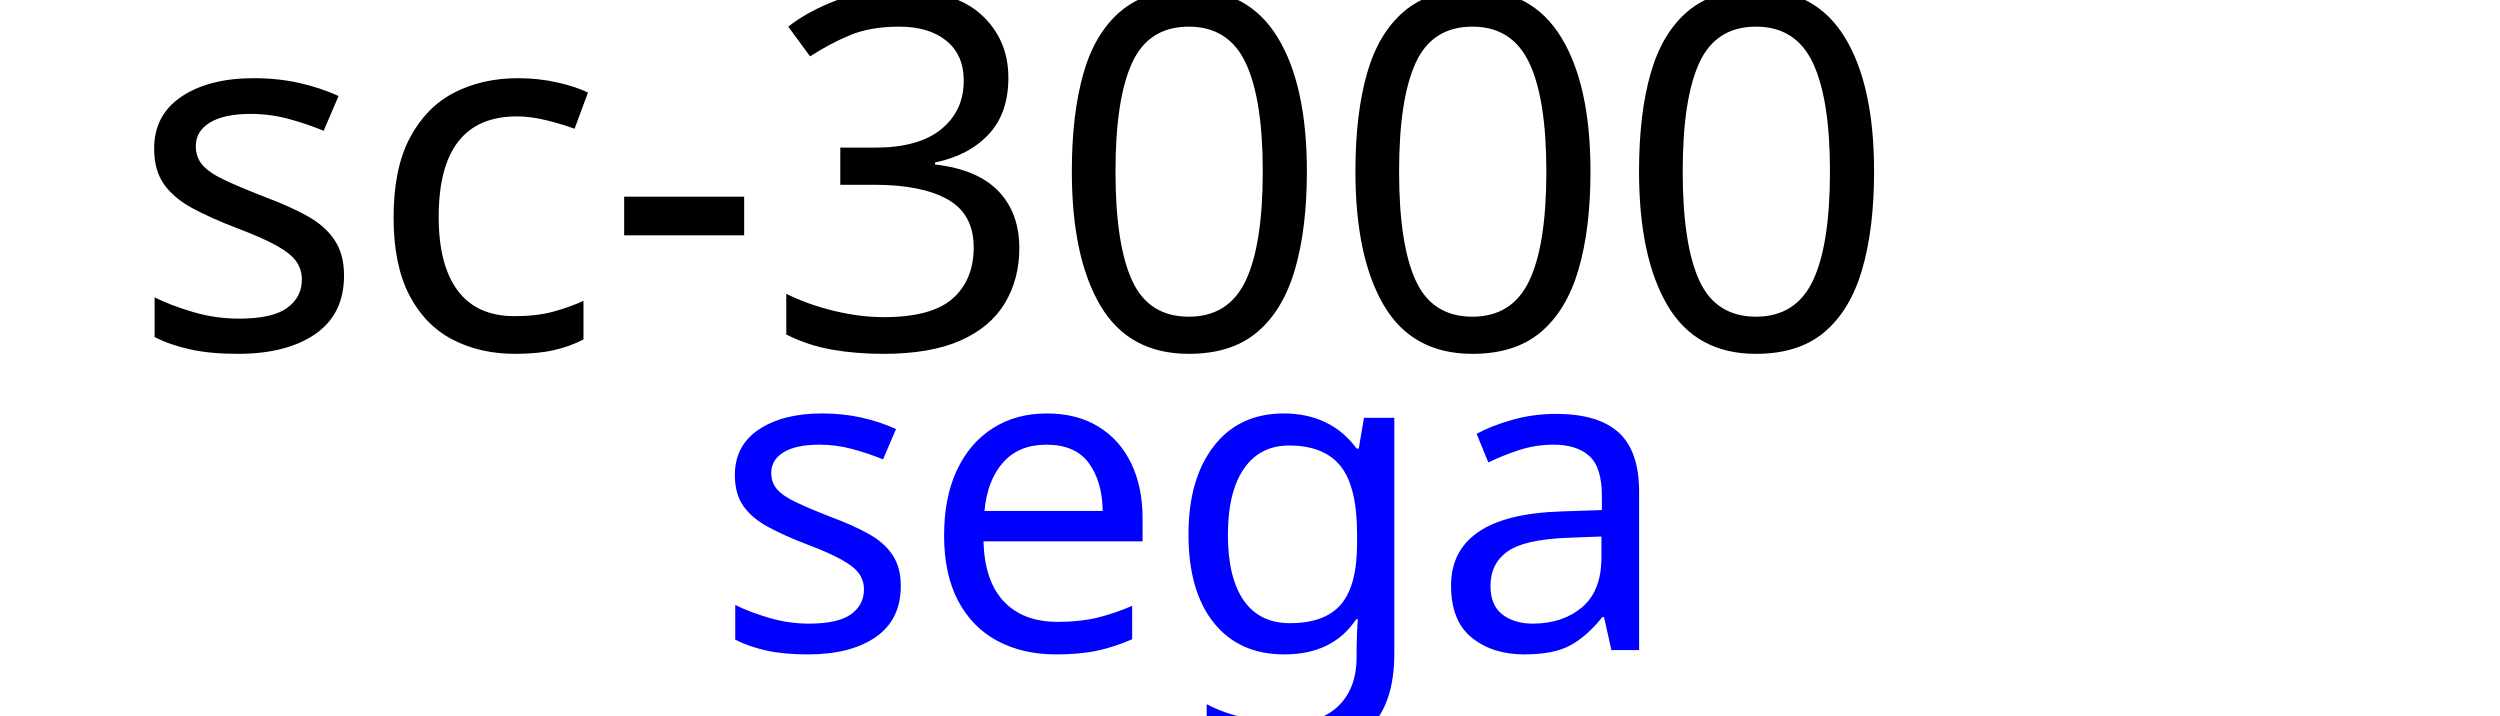
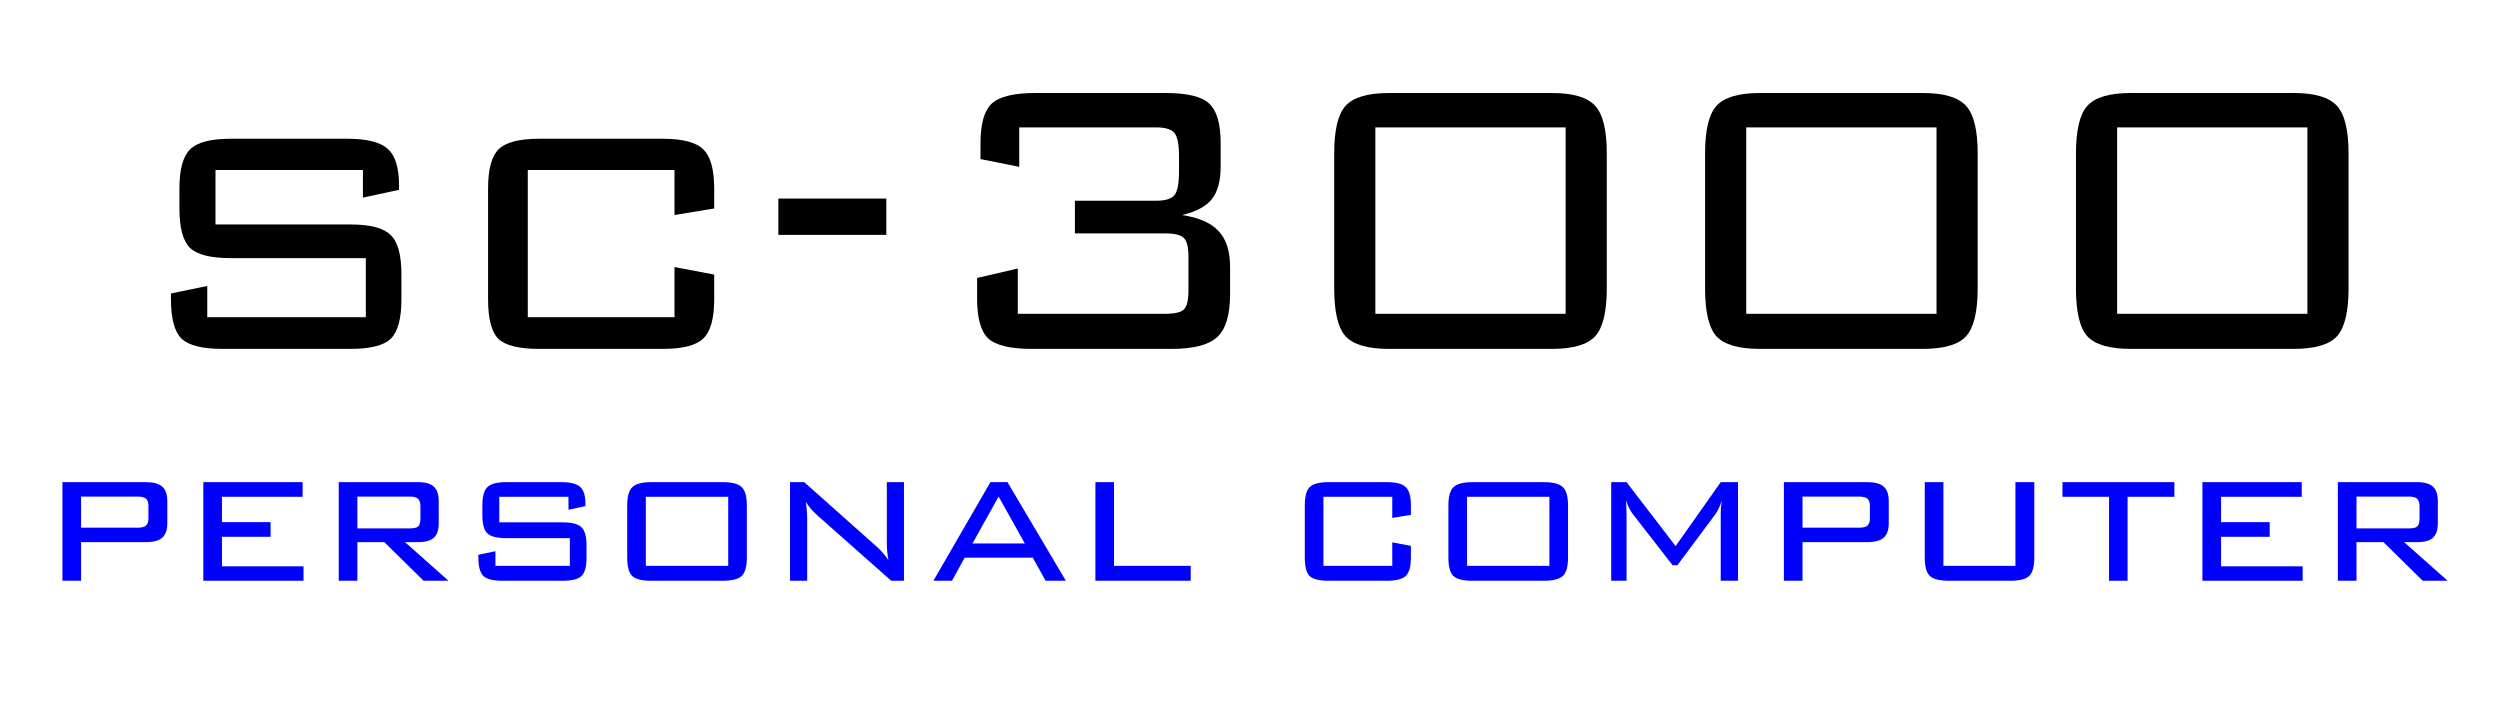
<svg xmlns="http://www.w3.org/2000/svg" viewBox="0 0 600.272 171.84" height="171.84" width="600.272" xml:space="preserve" version="1.1" id="svg2">
  <defs id="defs6">
    <clipPath id="clipPath16" clipPathUnits="userSpaceOnUse">
      <path id="path18" d="M 0,618.062 H 1949.984 V 0 H 0 Z" />
    </clipPath>
  </defs>
-   <text xml:space="preserve" style="font-style:normal;font-variant:normal;font-weight:normal;font-stretch:normal;font-size:119.047px;line-height:1.25;font-family:'BankGothic Lt BT';-inkscape-font-specification:'BankGothic Lt BT';letter-spacing:0px;word-spacing:0px;fill:#000000;fill-opacity:1;stroke:none;stroke-width:2.976" x="30.932" y="83.772" id="text955">
-     <tspan id="tspan953" x="30.932" y="83.772" style="stroke-width:2.976">sc-3000</tspan>
-   </text>
-   <text xml:space="preserve" style="font-style:normal;font-variant:normal;font-weight:normal;font-stretch:normal;font-size:104.039px;line-height:1.25;font-family:'BankGothic Lt BT';-inkscape-font-specification:'BankGothic Lt BT';letter-spacing:0px;word-spacing:0px;fill:#0000ff;fill-opacity:1;stroke:none;stroke-width:2.601;" x="171.133" y="156.08" id="text959">
-     <tspan id="tspan957" x="171.133" y="156.08" style="stroke-width:2.601;fill:#0000ff;">sega</tspan>
-   </text>
+   <g id="g821">
+     <g aria-label="sc-3000" style="font-style:normal;font-variant:normal;font-weight:normal;font-stretch:normal;font-size:119.047px;line-height:1.25;font-family:'BankGothic Lt BT';-inkscape-font-specification:'BankGothic Lt BT';letter-spacing:0px;word-spacing:0px;fill:#000000;fill-opacity:1;stroke:none;stroke-width:2.976" id="text955">
+       <path d="M 87.142,40.816 H 51.742 V 53.894 h 32.377 q 7.092,0 9.649,2.5 2.616,2.441 2.616,9.417 v 6.045 q 0,6.975 -2.558,9.475 -2.5,2.441 -9.707,2.441 H 53.428 q -7.208,0 -9.824,-2.441 -2.558,-2.5 -2.558,-9.475 v -1.395 l 8.719,-1.802 v 7.499 H 87.839 V 61.974 H 55.346 q -7.15,0 -9.707,-2.441 -2.558,-2.5 -2.558,-9.475 V 45.291 q 0,-6.917 2.558,-9.417 2.558,-2.558 9.707,-2.558 h 28.076 q 7.034,0 9.707,2.441 2.674,2.441 2.674,8.603 v 1.221 l -8.661,1.86 z" style="stroke-width:2.976" id="path823" />
+       <path d="m 161.953,40.816 h -35.226 v 35.342 h 35.226 V 64.125 l 9.533,1.802 v 5.929 q 0,6.917 -2.616,9.417 -2.558,2.5 -9.766,2.5 h -29.645 q -7.208,0 -9.766,-2.383 -2.5,-2.441 -2.5,-9.533 V 45.291 q 0,-7.034 2.558,-9.475 2.558,-2.5 9.707,-2.5 h 29.645 q 7.208,0 9.766,2.558 2.616,2.5 2.616,9.417 v 4.767 l -9.533,1.569 z" style="stroke-width:2.976" id="path825" />
+       <path d="m 186.89,56.394 v -8.719 h 25.925 v 8.719 z" style="stroke-width:2.976" id="path827" />
+       <path d="m 247.808,83.772 q -7.789,0 -10.521,-2.5 -2.674,-2.558 -2.674,-9.533 v -4.999 l 9.766,-2.267 v 10.87 h 35.458 q 3.371,0 4.418,-1.046 1.104,-1.104 1.104,-4.476 v -8.196 q 0,-3.43 -1.104,-4.476 -1.104,-1.104 -4.418,-1.104 h -21.74 v -7.847 h 19.473 q 3.313,0 4.418,-1.337 1.104,-1.337 1.104,-5.697 v -3.604 q 0,-4.301 -1.104,-5.638 -1.104,-1.337 -4.418,-1.337 h -32.842 v 9.475 l -9.301,-1.86 v -3.836 q 0,-6.917 2.674,-9.475 2.732,-2.558 10.579,-2.558 h 31.157 q 7.847,0 10.521,2.558 2.732,2.558 2.732,9.475 v 5.58 q 0,5.29 -2.151,7.905 -2.093,2.616 -7.15,3.778 6.162,0.93 8.835,3.895 2.732,2.906 2.732,8.603 v 6.452 q 0,7.557 -3.139,10.405 -3.081,2.79 -10.928,2.79 z" style="stroke-width:2.976" id="path829" />
+       <path d="m 320.352,36.863 q 0,-8.429 2.732,-11.451 2.79,-3.081 10.463,-3.081 h 39.062 q 7.615,0 10.405,3.081 2.79,3.023 2.79,11.451 v 32.377 q 0,8.429 -2.79,11.509 -2.79,3.023 -10.405,3.023 h -39.062 q -7.673,0 -10.463,-3.023 -2.732,-3.023 -2.732,-11.509 z m 9.882,38.481 h 45.689 V 30.585 h -45.689 z" style="stroke-width:2.976" id="path831" />
+       <path d="m 409.405,36.863 q 0,-8.429 2.732,-11.451 2.79,-3.081 10.463,-3.081 h 39.062 q 7.615,0 10.405,3.081 2.79,3.023 2.79,11.451 v 32.377 q 0,8.429 -2.79,11.509 -2.79,3.023 -10.405,3.023 H 422.6 q -7.673,0 -10.463,-3.023 -2.732,-3.023 -2.732,-11.509 z m 9.882,38.481 h 45.689 V 30.585 h -45.689 z" style="stroke-width:2.976" id="path833" />
+       <path d="m 498.457,36.863 q 0,-8.429 2.732,-11.451 2.79,-3.081 10.463,-3.081 h 39.062 q 7.615,0 10.405,3.081 2.79,3.023 2.79,11.451 v 32.377 q 0,8.429 -2.79,11.509 -2.79,3.023 -10.405,3.023 h -39.062 q -7.673,0 -10.463,-3.023 -2.732,-3.023 -2.732,-11.509 z m 9.882,38.481 h 45.689 V 30.585 h -45.689 z" style="stroke-width:2.976" id="path835" />
+     </g>
+     <g aria-label="personal computer" style="font-style:normal;font-variant:normal;font-weight:normal;font-stretch:normal;font-size:55.868px;line-height:1.25;font-family:'BankGothic Lt BT';-inkscape-font-specification:'BankGothic Lt BT';letter-spacing:0px;word-spacing:0px;fill:#0000ff;fill-opacity:1;stroke:none;stroke-width:1.397" id="text959">
+       <path d="M 32.97,119.231 H 19.467 v 7.474 h 13.503 q 1.5,0 2.073,-0.491 0.6,-0.518 0.6,-1.746 v -3.001 q 0,-1.228 -0.573,-1.719 -0.573,-0.518 -2.1,-0.518 z m -17.977,20.214 v -23.678 h 19.996 q 2.755,0 3.955,1.064 1.228,1.064 1.228,3.519 v 5.292 q 0,2.401 -1.228,3.464 -1.2,1.064 -3.955,1.064 H 19.467 v 9.275 z" style="fill:#0000ff;stroke-width:1.397" id="path838" />
+       <path d="m 48.819,139.445 v -23.678 h 23.842 v 3.519 H 53.293 v 6.083 h 11.676 v 3.519 H 53.293 v 7.093 h 19.586 v 3.464 z" style="fill:#0000ff;stroke-width:1.397" id="path840" />
+       <path d="m 98.413,119.231 h -12.603 v 7.638 h 12.603 q 1.5,0 2.019,-0.491 0.518,-0.491 0.518,-1.91 v -2.837 q 0,-1.309 -0.546,-1.855 -0.546,-0.546 -1.991,-0.546 z m -17.077,20.214 v -23.678 h 19.041 q 2.646,0 3.792,1.091 1.173,1.064 1.173,3.492 v 5.292 q 0,2.401 -1.173,3.464 -1.146,1.064 -3.792,1.064 h -3.137 l 10.448,9.275 h -5.974 l -9.439,-9.275 h -6.465 v 9.275 z" style="fill:#0000ff;stroke-width:1.397" id="path842" />
+       <path d="m 136.495,119.286 h -16.613 v 6.138 h 15.195 q 3.328,0 4.528,1.173 1.228,1.146 1.228,4.419 v 2.837 q 0,3.273 -1.2,4.447 -1.173,1.146 -4.556,1.146 h -14.403 q -3.383,0 -4.61,-1.146 -1.2,-1.173 -1.2,-4.447 v -0.655 l 4.092,-0.846 v 3.519 h 17.868 v -6.656 h -15.249 q -3.355,0 -4.556,-1.146 -1.2,-1.173 -1.2,-4.447 v -2.237 q 0,-3.246 1.2,-4.419 1.2,-1.2 4.556,-1.2 h 13.176 q 3.301,0 4.556,1.146 1.255,1.146 1.255,4.037 v 0.573 l -4.065,0.873 z" style="fill:#0000ff;stroke-width:1.397" id="path844" />
+       <path d="m 155.072,135.872 h 19.777 v -16.586 h -19.777 z m -4.474,-14.485 q 0,-3.246 1.228,-4.419 1.228,-1.2 4.583,-1.2 h 17.104 q 3.355,0 4.583,1.2 1.228,1.173 1.228,4.419 v 12.467 q 0,3.246 -1.228,4.419 -1.2,1.173 -4.583,1.173 h -17.104 q -3.41,0 -4.61,-1.146 -1.2,-1.173 -1.2,-4.447 z" style="fill:#0000ff;stroke-width:1.397" id="path846" />
+       <path d="m 193.481,120.514 q 0.164,1.037 0.246,2.1 0.082,1.064 0.082,2.128 v 14.704 h -4.119 v -23.678 h 3.41 l 17.377,15.467 q 0.764,0.655 1.446,1.446 0.709,0.791 1.391,1.8 -0.191,-1.064 -0.3,-2.155 -0.082,-1.091 -0.082,-2.264 v -14.294 h 4.119 v 23.678 h -3.055 l -17.731,-15.686 q -0.927,-0.873 -1.609,-1.637 -0.655,-0.791 -1.173,-1.609 z" style="fill:#0000ff;stroke-width:1.397" id="path848" />
+       <path d="m 224.115,139.445 13.694,-23.678 h 4.092 l 14.022,23.678 h -4.856 l -3.083,-5.538 h -16.368 l -3.028,5.538 z m 9.384,-8.948 h 12.576 l -6.301,-11.266 z" style="fill:#0000ff;stroke-width:1.397" id="path850" />
+       <path d="m 263.016,139.445 v -23.678 h 4.474 v 20.105 h 18.413 v 3.574 z" style="fill:#0000ff;stroke-width:1.397" id="path852" />
+       <path d="m 334.296,119.286 h -16.531 v 16.586 h 16.531 v -5.647 l 4.474,0.846 v 2.782 q 0,3.246 -1.228,4.419 -1.2,1.173 -4.583,1.173 h -13.912 q -3.383,0 -4.583,-1.118 -1.173,-1.146 -1.173,-4.474 v -12.467 q 0,-3.301 1.2,-4.447 1.2,-1.173 4.556,-1.173 h 13.912 q 3.383,0 4.583,1.2 1.228,1.173 1.228,4.419 v 2.237 l -4.474,0.737 z" style="fill:#0000ff;stroke-width:1.397" id="path854" />
+       <path d="m 352.246,135.872 h 19.777 v -16.586 h -19.777 z m -4.474,-14.485 q 0,-3.246 1.228,-4.419 1.228,-1.2 4.583,-1.2 h 17.104 q 3.355,0 4.583,1.2 1.228,1.173 1.228,4.419 v 12.467 q 0,3.246 -1.228,4.419 -1.2,1.173 -4.583,1.173 h -17.104 q -3.41,0 -4.61,-1.146 -1.2,-1.173 -1.2,-4.447 z" style="fill:#0000ff;stroke-width:1.397" id="path856" />
+       <path d="m 390.437,120.159 q 0,0.518 0.055,1.419 0.055,1.473 0.055,1.882 v 15.986 h -3.683 v -23.678 h 3.683 l 11.785,15.358 10.83,-15.358 h 4.146 v 23.678 h -4.146 v -15.986 q 0,-0.873 0.055,-1.691 0.082,-0.818 0.218,-1.582 -0.382,1.118 -0.791,1.991 -0.409,0.846 -0.764,1.282 l -9.111,12.248 h -1.173 l -9.439,-12.139 q -0.491,-0.627 -0.927,-1.473 -0.436,-0.846 -0.791,-1.937 z" style="fill:#0000ff;stroke-width:1.397" id="path858" />
+       <path d="m 446.305,119.231 h -13.503 v 7.474 h 13.503 q 1.5,0 2.073,-0.491 0.6,-0.518 0.6,-1.746 v -3.001 q 0,-1.228 -0.573,-1.719 -0.573,-0.518 -2.1,-0.518 z m -17.977,20.214 v -23.678 h 19.996 q 2.755,0 3.955,1.064 1.228,1.064 1.228,3.519 v 5.292 q 0,2.401 -1.228,3.464 -1.2,1.064 -3.955,1.064 h -15.522 v 9.275 z" style="fill:#0000ff;stroke-width:1.397" id="path860" />
+       <path d="m 466.628,115.767 v 20.105 h 17.295 v -20.105 h 4.528 v 18.086 q 0,3.273 -1.228,4.447 -1.2,1.146 -4.583,1.146 h -14.676 q -3.383,0 -4.61,-1.173 -1.2,-1.173 -1.2,-4.419 v -18.086 z" style="fill:#0000ff;stroke-width:1.397" id="path862" />
+       <path d="m 510.847,119.286 v 20.159 h -4.447 v -20.159 h -11.184 v -3.519 h 26.87 v 3.519 z" style="fill:#0000ff;stroke-width:1.397" id="path864" />
+       <path d="m 528.824,139.445 v -23.678 h 23.842 v 3.519 h -19.368 v 6.083 h 11.676 v 3.519 h -11.676 v 7.093 h 19.586 v 3.464 z" style="fill:#0000ff;stroke-width:1.397" id="path866" />
+       <path d="m 578.418,119.231 h -12.603 v 7.638 h 12.603 q 1.5,0 2.019,-0.491 0.518,-0.491 0.518,-1.91 v -2.837 q 0,-1.309 -0.546,-1.855 -0.546,-0.546 -1.991,-0.546 z m -17.077,20.214 v -23.678 h 19.041 q 2.646,0 3.792,1.091 1.173,1.064 1.173,3.492 v 5.292 q 0,2.401 -1.173,3.464 -1.146,1.064 -3.792,1.064 h -3.137 l 10.448,9.275 h -5.974 l -9.439,-9.275 h -6.465 v 9.275 z" style="fill:#0000ff;stroke-width:1.397" id="path868" />
+     </g>
+   </g>
</svg>
